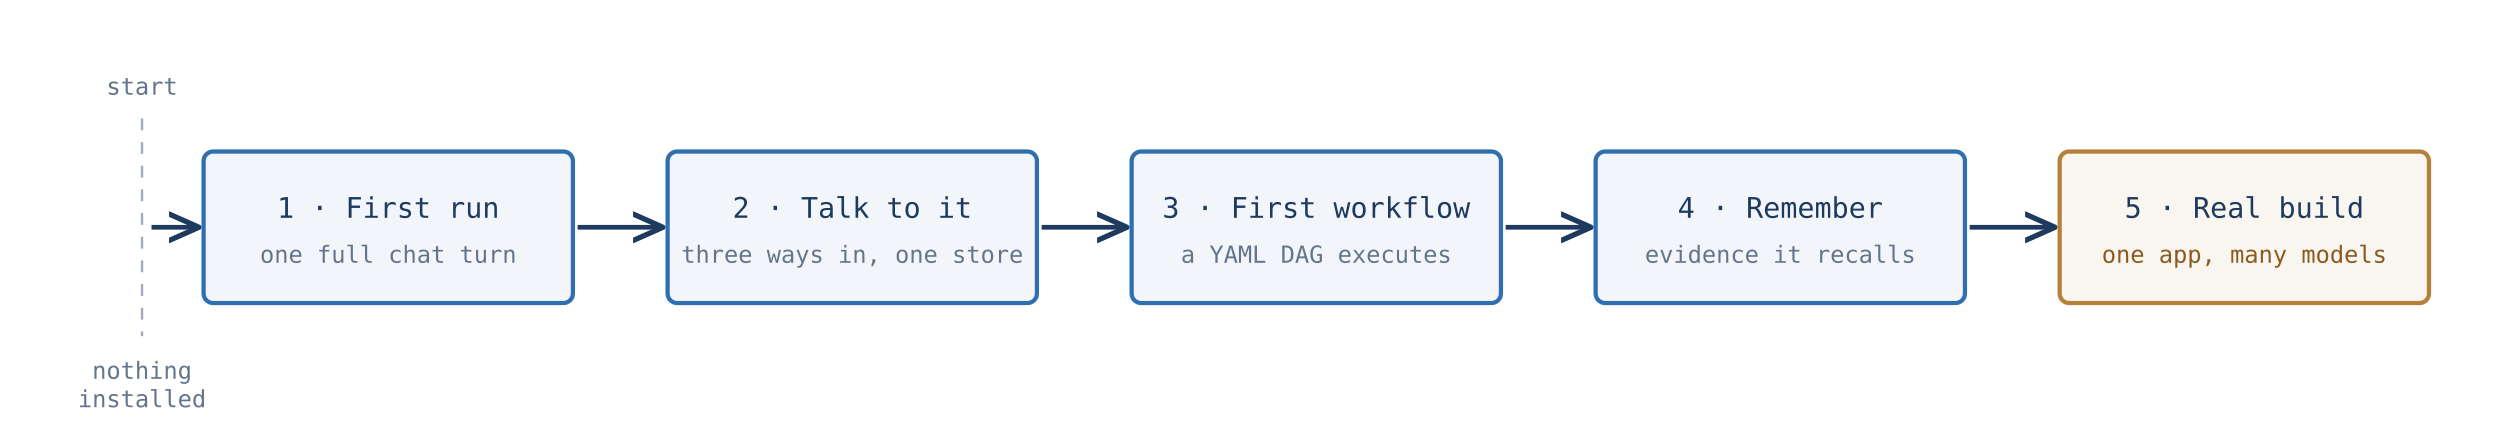
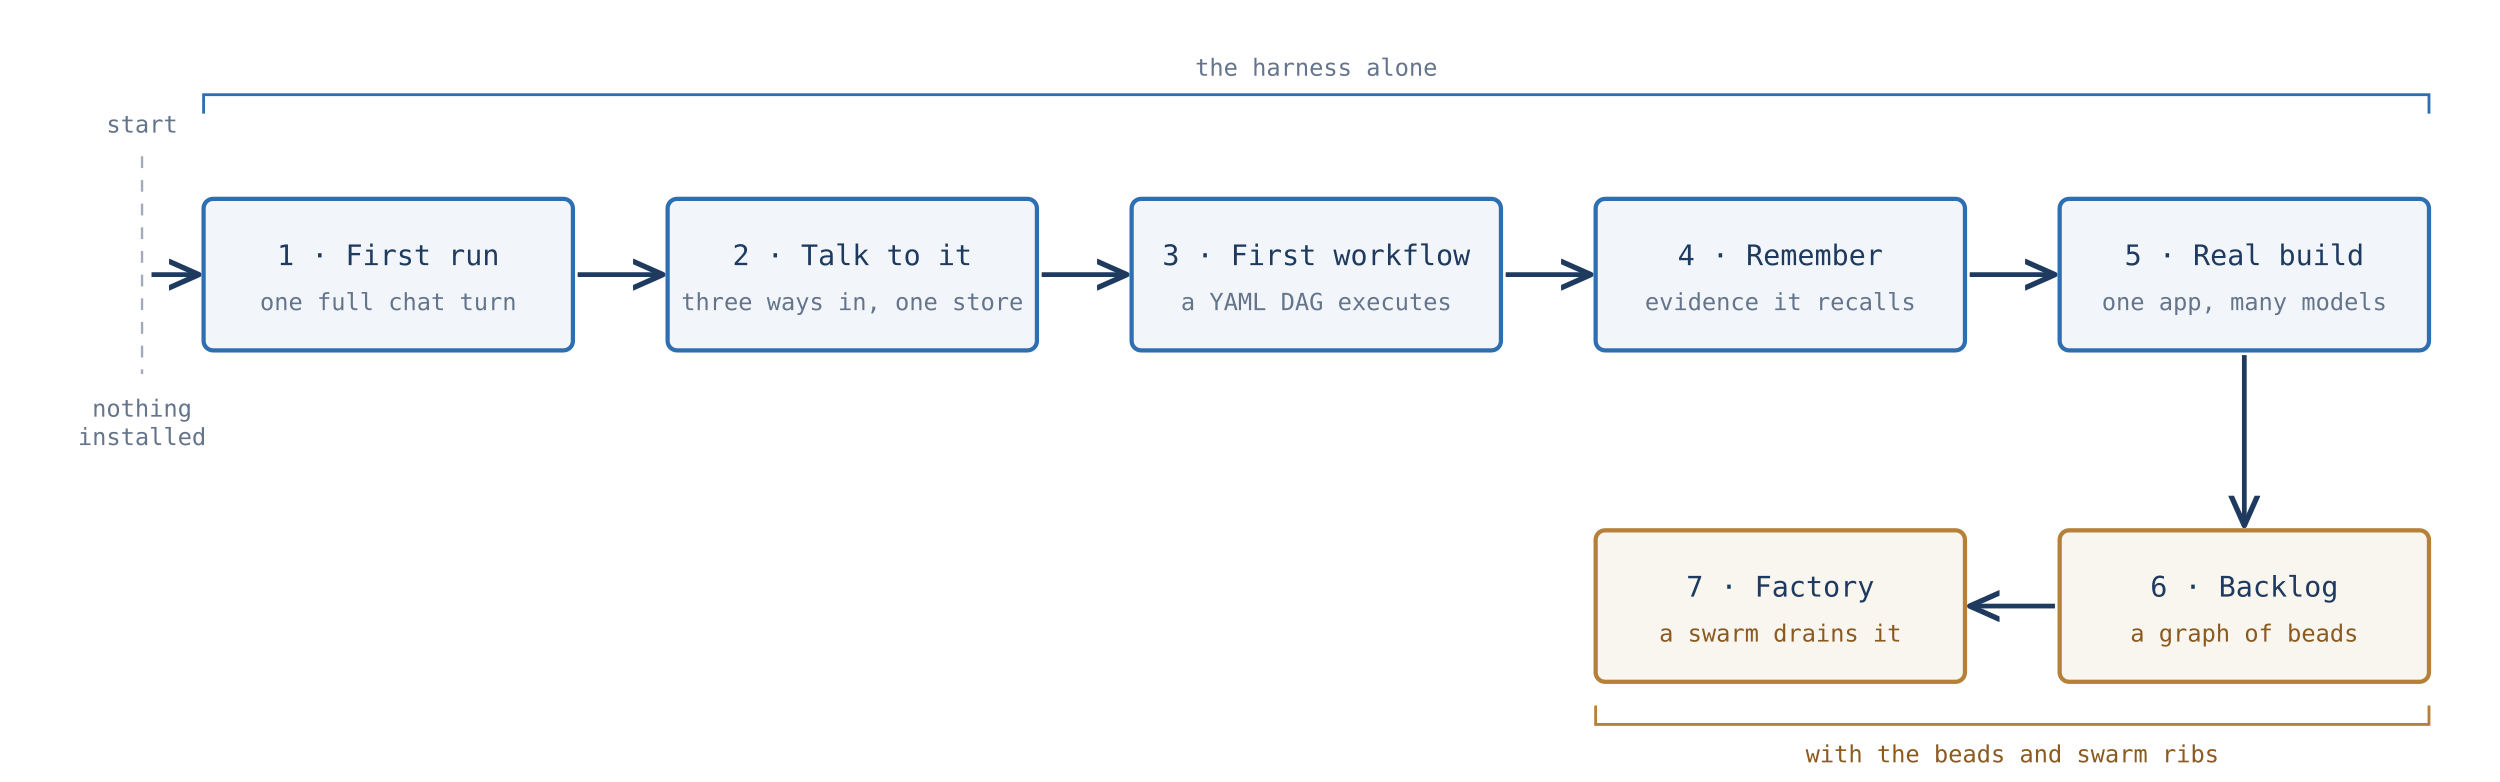
- <svg xmlns="http://www.w3.org/2000/svg" viewBox="0 0 1056 188" role="img" aria-label="The five-stop tutorial rail. Starting from nothing installed, the rail runs left to right through five stops: 1 First run (one full chat turn), 2 Talk to it (three ways in, one store), 3 First workflow (a YAML DAG executes), 4 Remember (evidence it recalls later), and 5 Real build (one app on many models). The final stop is the multi-model graduation build.">
+ <svg xmlns="http://www.w3.org/2000/svg" viewBox="0 0 1056 330" role="img" aria-label="The seven-stop tutorial rail. Starting from nothing installed, five harness stops run left to right: 1 First run (one full chat turn), 2 Talk to it (three ways in, one store), 3 First workflow (a YAML DAG executes), 4 Remember (evidence it recalls later), and 5 Real build (one app on many models). The rail then drops to a second row of two rib stops, drawn in brass and running right to left: 6 Backlog (the app's work as a graph of beads) and 7 Factory (a swarm drains the graph into a working app).">
  <defs>
    <style>
      .lbl   { font-family: "Cascadia Code","SF Mono",ui-monospace,Menlo,monospace; }
      .navy  { fill:#1e3a5f; }
      .brass { fill:#8a5a1f; }
      .slate { fill:#64748b; }
    </style>
    <marker id="railarrow" viewBox="0 0 10 10" refX="9" refY="5" markerWidth="7" markerHeight="7" orient="auto-start-reverse">
      <path d="M 0 1 L 9 5 L 0 9" fill="none" stroke="#1e3a5f" stroke-width="1.6" stroke-linecap="round" stroke-linejoin="round" />
    </marker>
  </defs>
-   <line x1="60" y1="50" x2="60" y2="142" stroke="#64748b" stroke-width="1" stroke-dasharray="5 5" stroke-opacity="0.6" />
-   <text class="lbl slate" x="60" y="40" font-size="10" text-anchor="middle">start</text>
-   <text class="lbl slate" x="60" y="160" font-size="10" text-anchor="middle">nothing</text>
-   <text class="lbl slate" x="60" y="172" font-size="10" text-anchor="middle">installed</text>
-   <line x1="64" y1="96" x2="84" y2="96" stroke="#1e3a5f" stroke-width="2" marker-end="url(#railarrow)" />
-   <line x1="244" y1="96" x2="280" y2="96" stroke="#1e3a5f" stroke-width="2" marker-end="url(#railarrow)" />
-   <line x1="440" y1="96" x2="476" y2="96" stroke="#1e3a5f" stroke-width="2" marker-end="url(#railarrow)" />
-   <line x1="636" y1="96" x2="672" y2="96" stroke="#1e3a5f" stroke-width="2" marker-end="url(#railarrow)" />
-   <line x1="832" y1="96" x2="868" y2="96" stroke="#1e3a5f" stroke-width="2" marker-end="url(#railarrow)" />
+   <line x1="60" y1="66" x2="60" y2="158" stroke="#64748b" stroke-width="1" stroke-dasharray="5 5" stroke-opacity="0.6" />
+   <text class="lbl slate" x="60" y="56" font-size="10" text-anchor="middle">start</text>
+   <text class="lbl slate" x="60" y="176" font-size="10" text-anchor="middle">nothing</text>
+   <text class="lbl slate" x="60" y="188" font-size="10" text-anchor="middle">installed</text>
+   <line x1="64" y1="116" x2="84" y2="116" stroke="#1e3a5f" stroke-width="2" marker-end="url(#railarrow)" />
+   <line x1="244" y1="116" x2="280" y2="116" stroke="#1e3a5f" stroke-width="2" marker-end="url(#railarrow)" />
+   <line x1="440" y1="116" x2="476" y2="116" stroke="#1e3a5f" stroke-width="2" marker-end="url(#railarrow)" />
+   <line x1="636" y1="116" x2="672" y2="116" stroke="#1e3a5f" stroke-width="2" marker-end="url(#railarrow)" />
+   <line x1="832" y1="116" x2="868" y2="116" stroke="#1e3a5f" stroke-width="2" marker-end="url(#railarrow)" />
+   <line x1="948" y1="150" x2="948" y2="222" stroke="#1e3a5f" stroke-width="2" marker-end="url(#railarrow)" />
+   <line x1="868" y1="256" x2="832" y2="256" stroke="#1e3a5f" stroke-width="2" marker-end="url(#railarrow)" />
  <g>
-     <rect x="86" y="64" width="156" height="64" rx="4" fill="#2f6fb0" fill-opacity="0.06" stroke="#2f6fb0" stroke-width="1.8" />
-     <text class="lbl navy" x="164" y="92" font-size="12" text-anchor="middle">1 · First run</text>
-     <text class="lbl slate" x="164" y="111" font-size="10" text-anchor="middle">one full chat turn</text>
+     <rect x="86" y="84" width="156" height="64" rx="4" fill="#2f6fb0" fill-opacity="0.06" stroke="#2f6fb0" stroke-width="1.8" />
+     <text class="lbl navy" x="164" y="112" font-size="12" text-anchor="middle">1 · First run</text>
+     <text class="lbl slate" x="164" y="131" font-size="10" text-anchor="middle">one full chat turn</text>
  </g>
  <g>
-     <rect x="282" y="64" width="156" height="64" rx="4" fill="#2f6fb0" fill-opacity="0.06" stroke="#2f6fb0" stroke-width="1.8" />
-     <text class="lbl navy" x="360" y="92" font-size="12" text-anchor="middle">2 · Talk to it</text>
-     <text class="lbl slate" x="360" y="111" font-size="10" text-anchor="middle">three ways in, one store</text>
+     <rect x="282" y="84" width="156" height="64" rx="4" fill="#2f6fb0" fill-opacity="0.06" stroke="#2f6fb0" stroke-width="1.8" />
+     <text class="lbl navy" x="360" y="112" font-size="12" text-anchor="middle">2 · Talk to it</text>
+     <text class="lbl slate" x="360" y="131" font-size="10" text-anchor="middle">three ways in, one store</text>
  </g>
  <g>
-     <rect x="478" y="64" width="156" height="64" rx="4" fill="#2f6fb0" fill-opacity="0.06" stroke="#2f6fb0" stroke-width="1.8" />
-     <text class="lbl navy" x="556" y="92" font-size="12" text-anchor="middle">3 · First workflow</text>
-     <text class="lbl slate" x="556" y="111" font-size="10" text-anchor="middle">a YAML DAG executes</text>
+     <rect x="478" y="84" width="156" height="64" rx="4" fill="#2f6fb0" fill-opacity="0.06" stroke="#2f6fb0" stroke-width="1.8" />
+     <text class="lbl navy" x="556" y="112" font-size="12" text-anchor="middle">3 · First workflow</text>
+     <text class="lbl slate" x="556" y="131" font-size="10" text-anchor="middle">a YAML DAG executes</text>
  </g>
  <g>
-     <rect x="674" y="64" width="156" height="64" rx="4" fill="#2f6fb0" fill-opacity="0.06" stroke="#2f6fb0" stroke-width="1.8" />
-     <text class="lbl navy" x="752" y="92" font-size="12" text-anchor="middle">4 · Remember</text>
-     <text class="lbl slate" x="752" y="111" font-size="10" text-anchor="middle">evidence it recalls</text>
+     <rect x="674" y="84" width="156" height="64" rx="4" fill="#2f6fb0" fill-opacity="0.06" stroke="#2f6fb0" stroke-width="1.8" />
+     <text class="lbl navy" x="752" y="112" font-size="12" text-anchor="middle">4 · Remember</text>
+     <text class="lbl slate" x="752" y="131" font-size="10" text-anchor="middle">evidence it recalls</text>
  </g>
  <g>
-     <rect x="870" y="64" width="156" height="64" rx="4" fill="#b5803a" fill-opacity="0.08" stroke="#b5803a" stroke-width="1.8" />
-     <text class="lbl navy" x="948" y="92" font-size="12" text-anchor="middle">5 · Real build</text>
-     <text class="lbl brass" x="948" y="111" font-size="10" text-anchor="middle">one app, many models</text>
+     <rect x="870" y="84" width="156" height="64" rx="4" fill="#2f6fb0" fill-opacity="0.06" stroke="#2f6fb0" stroke-width="1.8" />
+     <text class="lbl navy" x="948" y="112" font-size="12" text-anchor="middle">5 · Real build</text>
+     <text class="lbl slate" x="948" y="131" font-size="10" text-anchor="middle">one app, many models</text>
  </g>
+   <g>
+     <rect x="870" y="224" width="156" height="64" rx="4" fill="#b5803a" fill-opacity="0.08" stroke="#b5803a" stroke-width="1.8" />
+     <text class="lbl navy" x="948" y="252" font-size="12" text-anchor="middle">6 · Backlog</text>
+     <text class="lbl brass" x="948" y="271" font-size="10" text-anchor="middle">a graph of beads</text>
+   </g>
+   <g>
+     <rect x="674" y="224" width="156" height="64" rx="4" fill="#b5803a" fill-opacity="0.08" stroke="#b5803a" stroke-width="1.8" />
+     <text class="lbl navy" x="752" y="252" font-size="12" text-anchor="middle">7 · Factory</text>
+     <text class="lbl brass" x="752" y="271" font-size="10" text-anchor="middle">a swarm drains it</text>
+   </g>
+   <path d="M 86 48 L 86 40 L 1026 40 L 1026 48" fill="none" stroke="#2f6fb0" stroke-width="1.2" />
+   <text class="lbl slate" x="556" y="32" font-size="10" text-anchor="middle">the harness alone</text>
+   <path d="M 674 298 L 674 306 L 1026 306 L 1026 298" fill="none" stroke="#b5803a" stroke-width="1.2" />
+   <text class="lbl brass" x="850" y="322" font-size="10" text-anchor="middle">with the beads and swarm ribs</text>
</svg>
